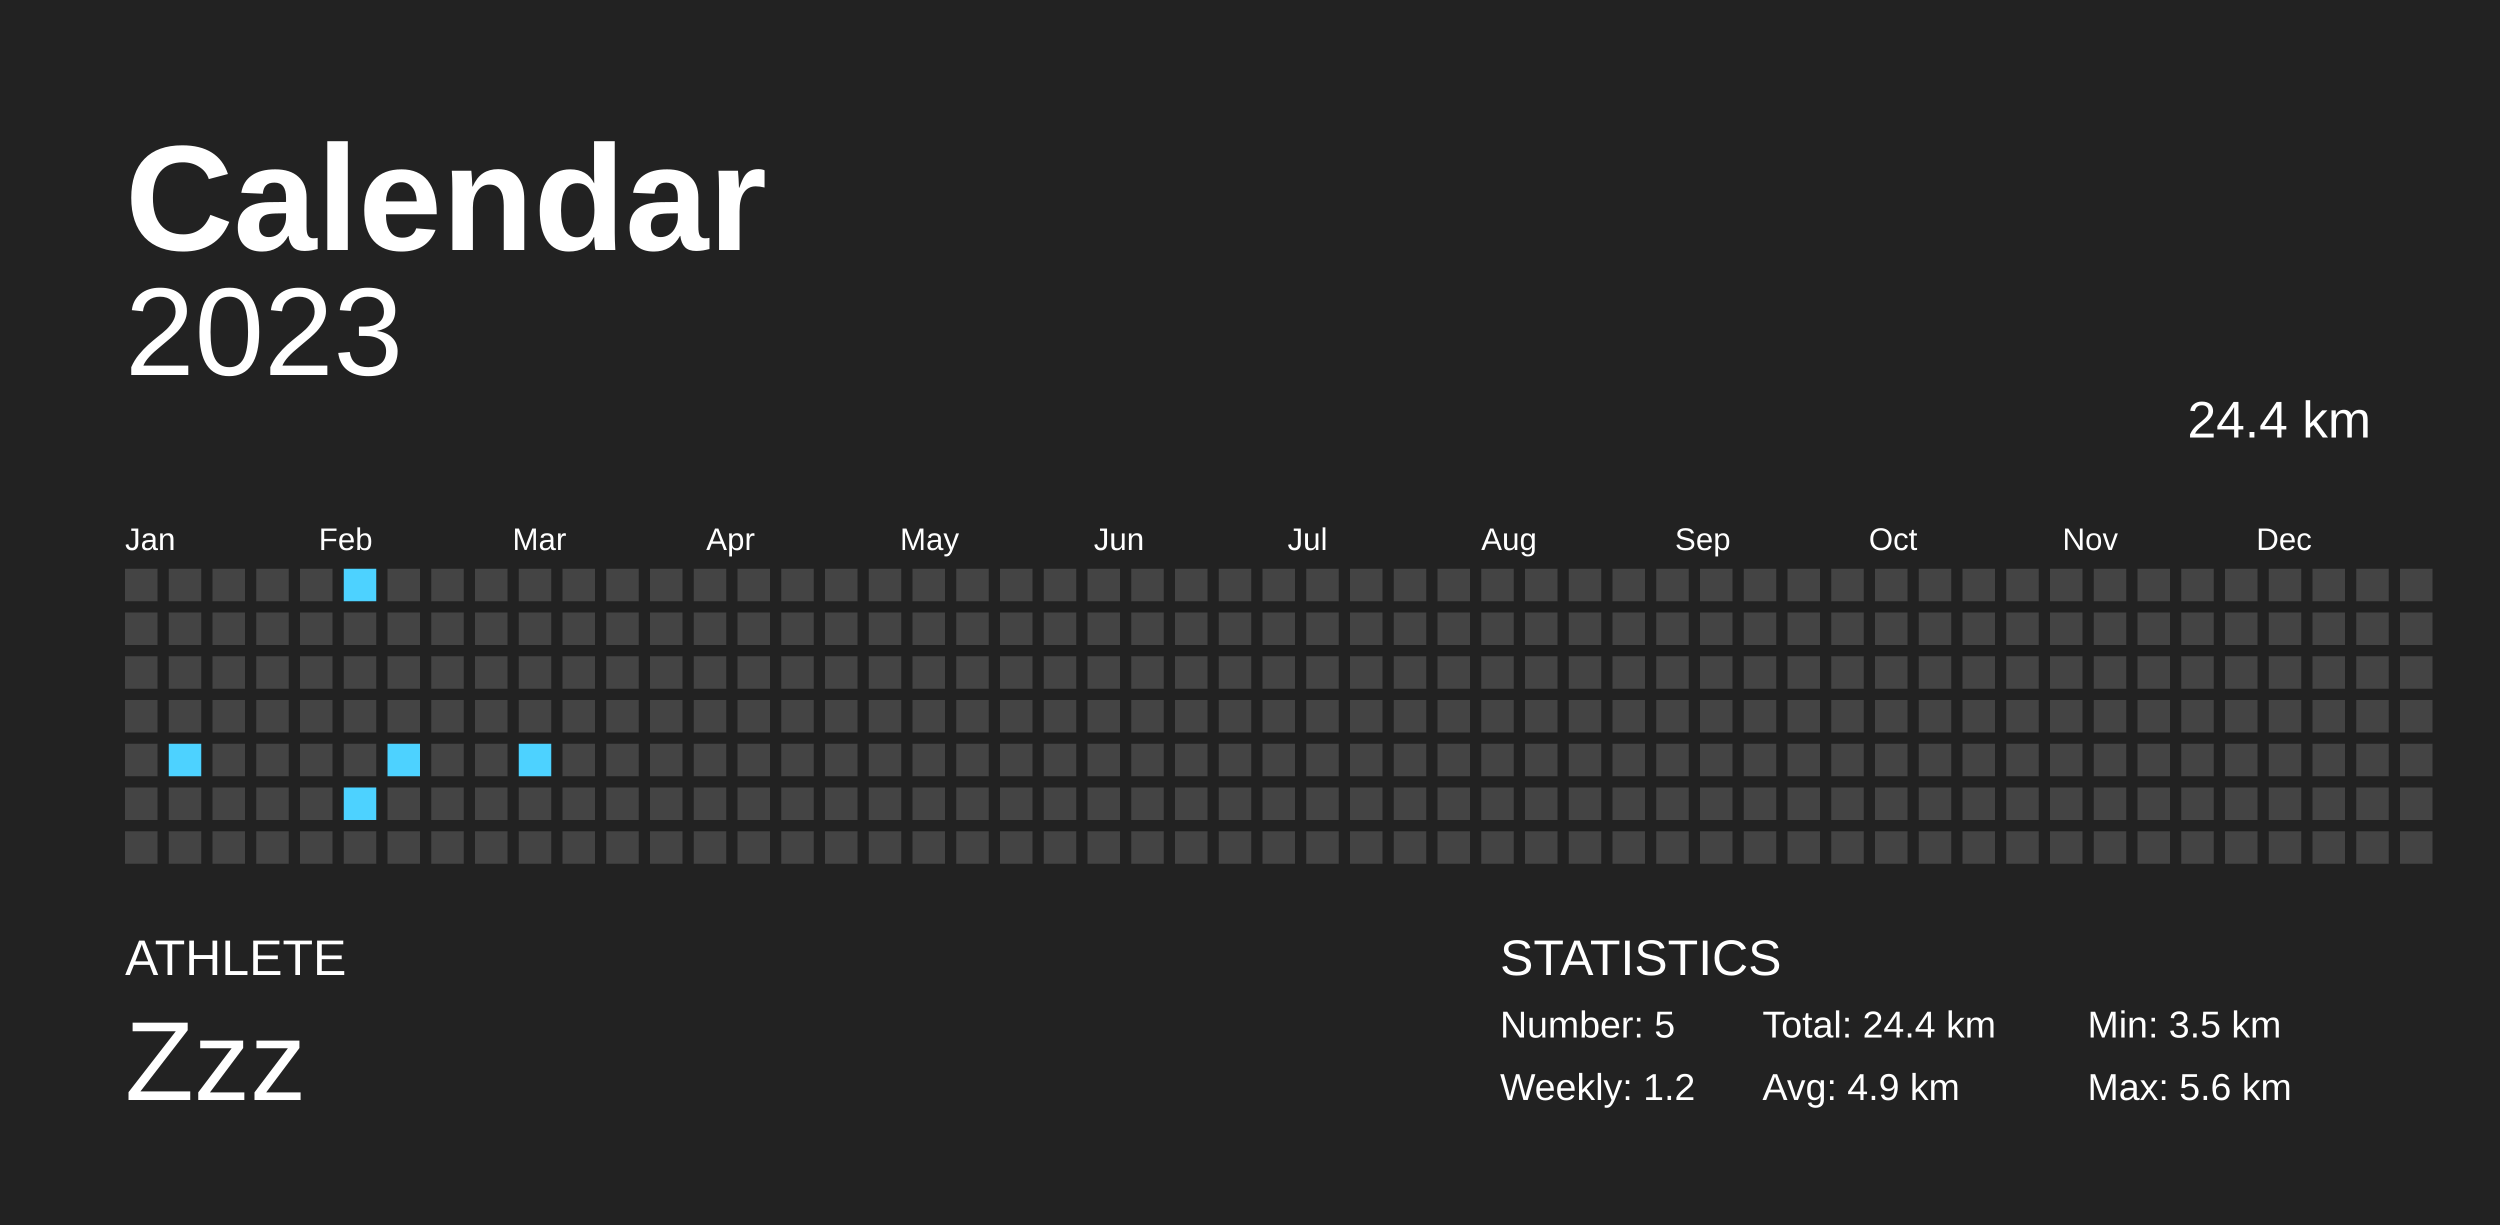
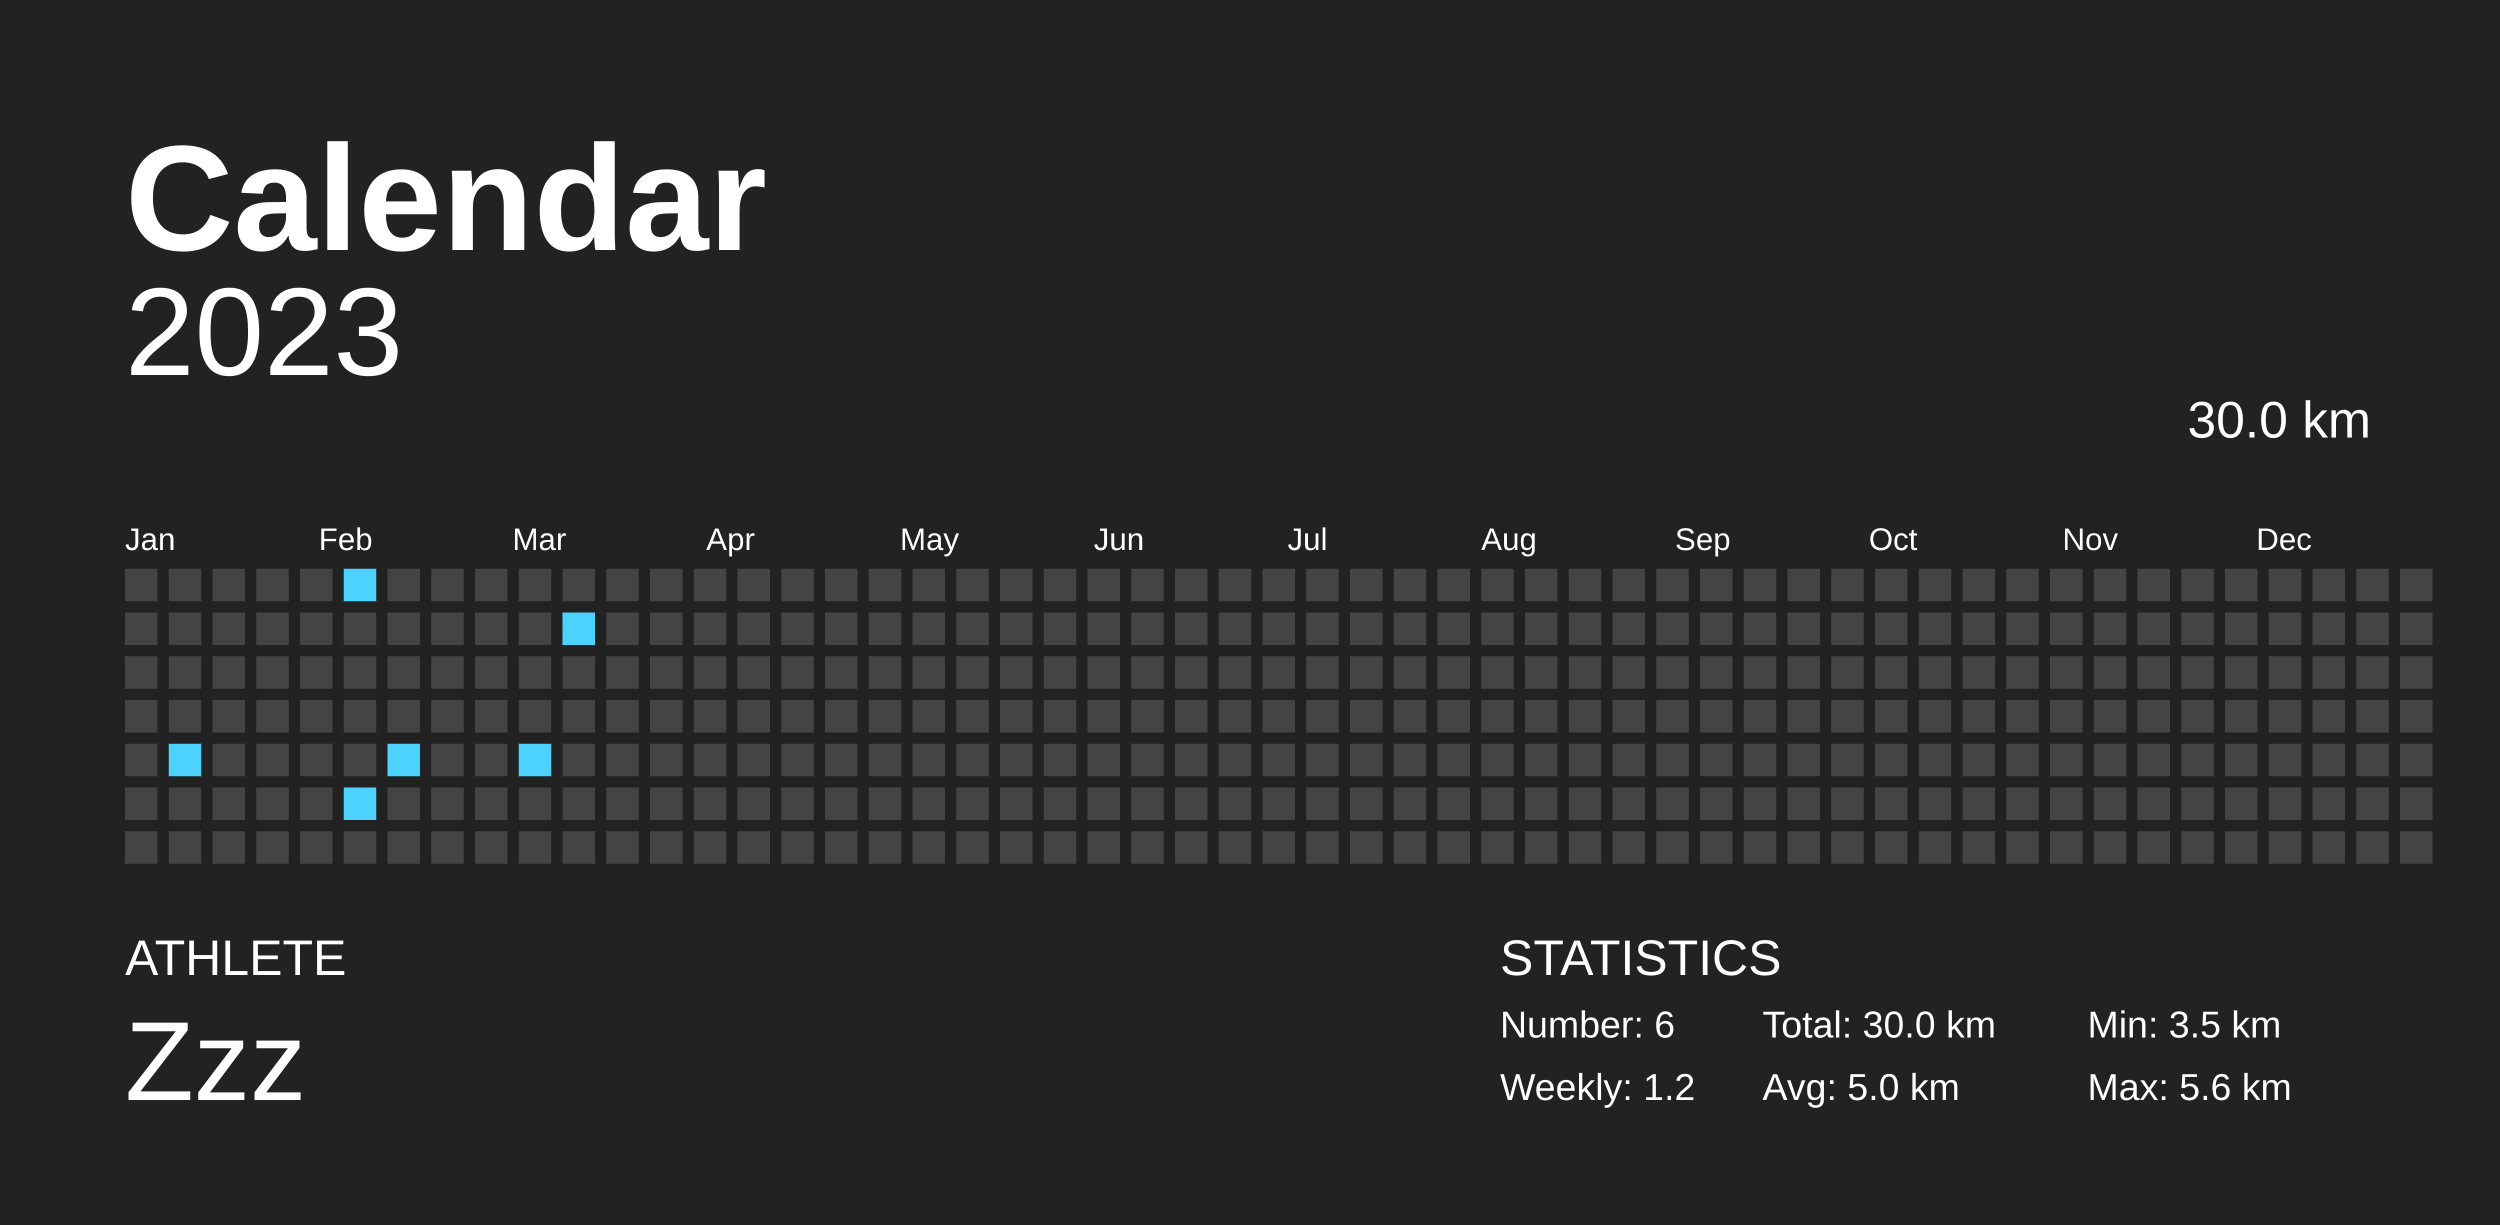
<svg xmlns="http://www.w3.org/2000/svg" baseProfile="full" height="98mm" version="1.1" viewBox="0,0,200,98" width="200mm">
  <defs />
  <rect fill="#222222" height="98" width="200" x="0" y="0" />
  <text fill="#FFFFFF" style="font-size:12px; font-family:Arial; font-weight:bold;" x="10" y="20">Calendar</text>
  <text fill="#FFFFFF" style="font-size:4px; font-family:Arial" x="10" y="78">ATHLETE</text>
  <text fill="#FFFFFF" style="font-size:9px; font-family:Arial" x="10" y="88">Zzz</text>
  <text fill="#FFFFFF" style="font-size:4px; font-family:Arial" x="120" y="78">STATISTICS</text>
-   <text fill="#FFFFFF" style="font-size:3px; font-family:Arial" x="120" y="83">Number: 5</text>
+   <text fill="#FFFFFF" style="font-size:3px; font-family:Arial" x="120" y="83">Number: 6</text>
  <text fill="#FFFFFF" style="font-size:3px; font-family:Arial" x="120" y="88">Weekly: 1.2</text>
-   <text fill="#FFFFFF" style="font-size:3px; font-family:Arial" x="141" y="83">Total: 24.4 km</text>
-   <text fill="#FFFFFF" style="font-size:3px; font-family:Arial" x="141" y="88">Avg: 4.9 km</text>
+   <text fill="#FFFFFF" style="font-size:3px; font-family:Arial" x="141" y="83">Total: 30.0 km</text>
+   <text fill="#FFFFFF" style="font-size:3px; font-family:Arial" x="141" y="88">Avg: 5.0 km</text>
  <text fill="#FFFFFF" style="font-size:3px; font-family:Arial" x="167" y="83">Min: 3.5 km</text>
  <text fill="#FFFFFF" style="font-size:3px; font-family:Arial" x="167" y="88">Max: 5.6 km</text>
  <text alignment-baseline="hanging" fill="#FFFFFF" style="font-size:10.0px; font-family:Arial;" x="10" y="30">2023</text>
-   <text alignment-baseline="hanging" fill="#FFFFFF" style="font-size:4.125px; font-family:Arial;" x="175" y="35">24.4 km</text>
+   <text alignment-baseline="hanging" fill="#FFFFFF" style="font-size:4.125px; font-family:Arial;" x="175" y="35">30.0 km</text>
  <text fill="#FFFFFF" style="font-size:2.5px; font-family:Arial" x="10.0" y="44">Jan</text>
  <text fill="#FFFFFF" style="font-size:2.5px; font-family:Arial" x="25.5" y="44">Feb</text>
  <text fill="#FFFFFF" style="font-size:2.5px; font-family:Arial" x="41.0" y="44">Mar</text>
  <text fill="#FFFFFF" style="font-size:2.5px; font-family:Arial" x="56.5" y="44">Apr</text>
  <text fill="#FFFFFF" style="font-size:2.5px; font-family:Arial" x="72.0" y="44">May</text>
  <text fill="#FFFFFF" style="font-size:2.5px; font-family:Arial" x="87.5" y="44">Jun</text>
  <text fill="#FFFFFF" style="font-size:2.5px; font-family:Arial" x="103.0" y="44">Jul</text>
  <text fill="#FFFFFF" style="font-size:2.5px; font-family:Arial" x="118.5" y="44">Aug</text>
  <text fill="#FFFFFF" style="font-size:2.5px; font-family:Arial" x="134.0" y="44">Sep</text>
  <text fill="#FFFFFF" style="font-size:2.5px; font-family:Arial" x="149.5" y="44">Oct</text>
  <text fill="#FFFFFF" style="font-size:2.5px; font-family:Arial" x="165.0" y="44">Nov</text>
  <text fill="#FFFFFF" style="font-size:2.5px; font-family:Arial" x="180.5" y="44">Dec</text>
  <rect fill="#444444" height="2.6" width="2.6" x="10.0" y="45.5" />
  <rect fill="#444444" height="2.6" width="2.6" x="10.0" y="49.0" />
  <rect fill="#444444" height="2.6" width="2.6" x="10.0" y="52.5" />
  <rect fill="#444444" height="2.6" width="2.6" x="10.0" y="56.0" />
  <rect fill="#444444" height="2.6" width="2.6" x="10.0" y="59.5" />
  <rect fill="#444444" height="2.6" width="2.6" x="10.0" y="63.0" />
  <rect fill="#444444" height="2.6" width="2.6" x="10.0" y="66.5" />
  <rect fill="#444444" height="2.6" width="2.6" x="13.5" y="45.5" />
  <rect fill="#444444" height="2.6" width="2.6" x="13.5" y="49.0" />
  <rect fill="#444444" height="2.6" width="2.6" x="13.5" y="52.5" />
  <rect fill="#444444" height="2.6" width="2.6" x="13.5" y="56.0" />
  <rect fill="#4dd2ff" height="2.6" width="2.6" x="13.5" y="59.5" />
  <rect fill="#444444" height="2.6" width="2.6" x="13.5" y="63.0" />
  <rect fill="#444444" height="2.6" width="2.6" x="13.5" y="66.5" />
  <rect fill="#444444" height="2.6" width="2.6" x="17.0" y="45.5" />
  <rect fill="#444444" height="2.6" width="2.6" x="17.0" y="49.0" />
  <rect fill="#444444" height="2.6" width="2.6" x="17.0" y="52.5" />
  <rect fill="#444444" height="2.6" width="2.6" x="17.0" y="56.0" />
  <rect fill="#444444" height="2.6" width="2.6" x="17.0" y="59.5" />
  <rect fill="#444444" height="2.6" width="2.6" x="17.0" y="63.0" />
  <rect fill="#444444" height="2.6" width="2.6" x="17.0" y="66.5" />
  <rect fill="#444444" height="2.6" width="2.6" x="20.5" y="45.5" />
  <rect fill="#444444" height="2.6" width="2.6" x="20.5" y="49.0" />
  <rect fill="#444444" height="2.6" width="2.6" x="20.5" y="52.5" />
  <rect fill="#444444" height="2.6" width="2.6" x="20.5" y="56.0" />
  <rect fill="#444444" height="2.6" width="2.6" x="20.5" y="59.5" />
  <rect fill="#444444" height="2.6" width="2.6" x="20.5" y="63.0" />
  <rect fill="#444444" height="2.6" width="2.6" x="20.5" y="66.5" />
  <rect fill="#444444" height="2.6" width="2.6" x="24.0" y="45.5" />
  <rect fill="#444444" height="2.6" width="2.6" x="24.0" y="49.0" />
  <rect fill="#444444" height="2.6" width="2.6" x="24.0" y="52.5" />
  <rect fill="#444444" height="2.6" width="2.6" x="24.0" y="56.0" />
  <rect fill="#444444" height="2.6" width="2.6" x="24.0" y="59.5" />
  <rect fill="#444444" height="2.6" width="2.6" x="24.0" y="63.0" />
  <rect fill="#444444" height="2.6" width="2.6" x="24.0" y="66.5" />
  <rect fill="#4dd2ff" height="2.6" width="2.6" x="27.5" y="45.5" />
  <rect fill="#444444" height="2.6" width="2.6" x="27.5" y="49.0" />
  <rect fill="#444444" height="2.6" width="2.6" x="27.5" y="52.5" />
  <rect fill="#444444" height="2.6" width="2.6" x="27.5" y="56.0" />
  <rect fill="#444444" height="2.6" width="2.6" x="27.5" y="59.5" />
  <rect fill="#4dd2ff" height="2.6" width="2.6" x="27.5" y="63.0" />
  <rect fill="#444444" height="2.6" width="2.6" x="27.5" y="66.5" />
  <rect fill="#444444" height="2.6" width="2.6" x="31.0" y="45.5" />
  <rect fill="#444444" height="2.6" width="2.6" x="31.0" y="49.0" />
  <rect fill="#444444" height="2.6" width="2.6" x="31.0" y="52.5" />
  <rect fill="#444444" height="2.6" width="2.6" x="31.0" y="56.0" />
  <rect fill="#4dd2ff" height="2.6" width="2.6" x="31.0" y="59.5" />
  <rect fill="#444444" height="2.6" width="2.6" x="31.0" y="63.0" />
  <rect fill="#444444" height="2.6" width="2.6" x="31.0" y="66.5" />
  <rect fill="#444444" height="2.6" width="2.6" x="34.5" y="45.5" />
  <rect fill="#444444" height="2.6" width="2.6" x="34.5" y="49.0" />
  <rect fill="#444444" height="2.6" width="2.6" x="34.5" y="52.5" />
  <rect fill="#444444" height="2.6" width="2.6" x="34.5" y="56.0" />
  <rect fill="#444444" height="2.6" width="2.6" x="34.5" y="59.5" />
  <rect fill="#444444" height="2.6" width="2.6" x="34.5" y="63.0" />
  <rect fill="#444444" height="2.6" width="2.6" x="34.5" y="66.5" />
  <rect fill="#444444" height="2.6" width="2.6" x="38.0" y="45.5" />
  <rect fill="#444444" height="2.6" width="2.6" x="38.0" y="49.0" />
  <rect fill="#444444" height="2.6" width="2.6" x="38.0" y="52.5" />
  <rect fill="#444444" height="2.6" width="2.6" x="38.0" y="56.0" />
  <rect fill="#444444" height="2.6" width="2.6" x="38.0" y="59.5" />
  <rect fill="#444444" height="2.6" width="2.6" x="38.0" y="63.0" />
  <rect fill="#444444" height="2.6" width="2.6" x="38.0" y="66.5" />
  <rect fill="#444444" height="2.6" width="2.6" x="41.5" y="45.5" />
  <rect fill="#444444" height="2.6" width="2.6" x="41.5" y="49.0" />
  <rect fill="#444444" height="2.6" width="2.6" x="41.5" y="52.5" />
  <rect fill="#444444" height="2.6" width="2.6" x="41.5" y="56.0" />
  <rect fill="#4dd2ff" height="2.6" width="2.6" x="41.5" y="59.5" />
  <rect fill="#444444" height="2.6" width="2.6" x="41.5" y="63.0" />
  <rect fill="#444444" height="2.6" width="2.6" x="41.5" y="66.5" />
  <rect fill="#444444" height="2.6" width="2.6" x="45.0" y="45.5" />
-   <rect fill="#444444" height="2.6" width="2.6" x="45.0" y="49.0" />
+   <rect fill="#4dd2ff" height="2.6" width="2.6" x="45.0" y="49.0" />
  <rect fill="#444444" height="2.6" width="2.6" x="45.0" y="52.5" />
  <rect fill="#444444" height="2.6" width="2.6" x="45.0" y="56.0" />
  <rect fill="#444444" height="2.6" width="2.6" x="45.0" y="59.5" />
  <rect fill="#444444" height="2.6" width="2.6" x="45.0" y="63.0" />
  <rect fill="#444444" height="2.6" width="2.6" x="45.0" y="66.5" />
  <rect fill="#444444" height="2.6" width="2.6" x="48.5" y="45.5" />
  <rect fill="#444444" height="2.6" width="2.6" x="48.5" y="49.0" />
  <rect fill="#444444" height="2.6" width="2.6" x="48.5" y="52.5" />
  <rect fill="#444444" height="2.6" width="2.6" x="48.5" y="56.0" />
  <rect fill="#444444" height="2.6" width="2.6" x="48.5" y="59.5" />
  <rect fill="#444444" height="2.6" width="2.6" x="48.5" y="63.0" />
  <rect fill="#444444" height="2.6" width="2.6" x="48.5" y="66.5" />
  <rect fill="#444444" height="2.6" width="2.6" x="52.0" y="45.5" />
  <rect fill="#444444" height="2.6" width="2.6" x="52.0" y="49.0" />
  <rect fill="#444444" height="2.6" width="2.6" x="52.0" y="52.5" />
  <rect fill="#444444" height="2.6" width="2.6" x="52.0" y="56.0" />
  <rect fill="#444444" height="2.6" width="2.6" x="52.0" y="59.5" />
  <rect fill="#444444" height="2.6" width="2.6" x="52.0" y="63.0" />
  <rect fill="#444444" height="2.6" width="2.6" x="52.0" y="66.5" />
  <rect fill="#444444" height="2.6" width="2.6" x="55.5" y="45.5" />
  <rect fill="#444444" height="2.6" width="2.6" x="55.5" y="49.0" />
  <rect fill="#444444" height="2.6" width="2.6" x="55.5" y="52.5" />
  <rect fill="#444444" height="2.6" width="2.6" x="55.5" y="56.0" />
  <rect fill="#444444" height="2.6" width="2.6" x="55.5" y="59.5" />
  <rect fill="#444444" height="2.6" width="2.6" x="55.5" y="63.0" />
  <rect fill="#444444" height="2.6" width="2.6" x="55.5" y="66.5" />
  <rect fill="#444444" height="2.6" width="2.6" x="59.0" y="45.5" />
  <rect fill="#444444" height="2.6" width="2.6" x="59.0" y="49.0" />
  <rect fill="#444444" height="2.6" width="2.6" x="59.0" y="52.5" />
  <rect fill="#444444" height="2.6" width="2.6" x="59.0" y="56.0" />
  <rect fill="#444444" height="2.6" width="2.6" x="59.0" y="59.5" />
  <rect fill="#444444" height="2.6" width="2.6" x="59.0" y="63.0" />
  <rect fill="#444444" height="2.6" width="2.6" x="59.0" y="66.5" />
  <rect fill="#444444" height="2.6" width="2.6" x="62.5" y="45.5" />
  <rect fill="#444444" height="2.6" width="2.6" x="62.5" y="49.0" />
  <rect fill="#444444" height="2.6" width="2.6" x="62.5" y="52.5" />
  <rect fill="#444444" height="2.6" width="2.6" x="62.5" y="56.0" />
  <rect fill="#444444" height="2.6" width="2.6" x="62.5" y="59.5" />
  <rect fill="#444444" height="2.6" width="2.6" x="62.5" y="63.0" />
  <rect fill="#444444" height="2.6" width="2.6" x="62.5" y="66.5" />
  <rect fill="#444444" height="2.6" width="2.6" x="66.0" y="45.5" />
  <rect fill="#444444" height="2.6" width="2.6" x="66.0" y="49.0" />
  <rect fill="#444444" height="2.6" width="2.6" x="66.0" y="52.5" />
  <rect fill="#444444" height="2.6" width="2.6" x="66.0" y="56.0" />
  <rect fill="#444444" height="2.6" width="2.6" x="66.0" y="59.5" />
  <rect fill="#444444" height="2.6" width="2.6" x="66.0" y="63.0" />
  <rect fill="#444444" height="2.6" width="2.6" x="66.0" y="66.5" />
  <rect fill="#444444" height="2.6" width="2.6" x="69.5" y="45.5" />
  <rect fill="#444444" height="2.6" width="2.6" x="69.5" y="49.0" />
  <rect fill="#444444" height="2.6" width="2.6" x="69.5" y="52.5" />
  <rect fill="#444444" height="2.6" width="2.6" x="69.5" y="56.0" />
  <rect fill="#444444" height="2.6" width="2.6" x="69.5" y="59.5" />
  <rect fill="#444444" height="2.6" width="2.6" x="69.5" y="63.0" />
  <rect fill="#444444" height="2.6" width="2.6" x="69.5" y="66.5" />
  <rect fill="#444444" height="2.6" width="2.6" x="73.0" y="45.5" />
  <rect fill="#444444" height="2.6" width="2.6" x="73.0" y="49.0" />
  <rect fill="#444444" height="2.6" width="2.6" x="73.0" y="52.5" />
  <rect fill="#444444" height="2.6" width="2.6" x="73.0" y="56.0" />
  <rect fill="#444444" height="2.6" width="2.6" x="73.0" y="59.5" />
  <rect fill="#444444" height="2.6" width="2.6" x="73.0" y="63.0" />
  <rect fill="#444444" height="2.6" width="2.6" x="73.0" y="66.5" />
  <rect fill="#444444" height="2.6" width="2.6" x="76.5" y="45.5" />
  <rect fill="#444444" height="2.6" width="2.6" x="76.5" y="49.0" />
  <rect fill="#444444" height="2.6" width="2.6" x="76.5" y="52.5" />
  <rect fill="#444444" height="2.6" width="2.6" x="76.5" y="56.0" />
  <rect fill="#444444" height="2.6" width="2.6" x="76.5" y="59.5" />
  <rect fill="#444444" height="2.6" width="2.6" x="76.5" y="63.0" />
  <rect fill="#444444" height="2.6" width="2.6" x="76.5" y="66.5" />
  <rect fill="#444444" height="2.6" width="2.6" x="80.0" y="45.5" />
  <rect fill="#444444" height="2.6" width="2.6" x="80.0" y="49.0" />
  <rect fill="#444444" height="2.6" width="2.6" x="80.0" y="52.5" />
  <rect fill="#444444" height="2.6" width="2.6" x="80.0" y="56.0" />
  <rect fill="#444444" height="2.6" width="2.6" x="80.0" y="59.5" />
  <rect fill="#444444" height="2.6" width="2.6" x="80.0" y="63.0" />
  <rect fill="#444444" height="2.6" width="2.6" x="80.0" y="66.5" />
  <rect fill="#444444" height="2.6" width="2.6" x="83.5" y="45.5" />
  <rect fill="#444444" height="2.6" width="2.6" x="83.5" y="49.0" />
  <rect fill="#444444" height="2.6" width="2.6" x="83.5" y="52.5" />
  <rect fill="#444444" height="2.6" width="2.6" x="83.5" y="56.0" />
  <rect fill="#444444" height="2.6" width="2.6" x="83.5" y="59.5" />
  <rect fill="#444444" height="2.6" width="2.6" x="83.5" y="63.0" />
  <rect fill="#444444" height="2.6" width="2.6" x="83.5" y="66.5" />
  <rect fill="#444444" height="2.6" width="2.6" x="87.0" y="45.5" />
  <rect fill="#444444" height="2.6" width="2.6" x="87.0" y="49.0" />
  <rect fill="#444444" height="2.6" width="2.6" x="87.0" y="52.5" />
  <rect fill="#444444" height="2.6" width="2.6" x="87.0" y="56.0" />
  <rect fill="#444444" height="2.6" width="2.6" x="87.0" y="59.5" />
  <rect fill="#444444" height="2.6" width="2.6" x="87.0" y="63.0" />
  <rect fill="#444444" height="2.6" width="2.6" x="87.0" y="66.5" />
  <rect fill="#444444" height="2.6" width="2.6" x="90.5" y="45.5" />
  <rect fill="#444444" height="2.6" width="2.6" x="90.5" y="49.0" />
  <rect fill="#444444" height="2.6" width="2.6" x="90.5" y="52.5" />
  <rect fill="#444444" height="2.6" width="2.6" x="90.5" y="56.0" />
  <rect fill="#444444" height="2.6" width="2.6" x="90.5" y="59.5" />
  <rect fill="#444444" height="2.6" width="2.6" x="90.5" y="63.0" />
  <rect fill="#444444" height="2.6" width="2.6" x="90.5" y="66.5" />
  <rect fill="#444444" height="2.6" width="2.6" x="94.0" y="45.5" />
  <rect fill="#444444" height="2.6" width="2.6" x="94.0" y="49.0" />
  <rect fill="#444444" height="2.6" width="2.6" x="94.0" y="52.5" />
  <rect fill="#444444" height="2.6" width="2.6" x="94.0" y="56.0" />
  <rect fill="#444444" height="2.6" width="2.6" x="94.0" y="59.5" />
  <rect fill="#444444" height="2.6" width="2.6" x="94.0" y="63.0" />
  <rect fill="#444444" height="2.6" width="2.6" x="94.0" y="66.5" />
  <rect fill="#444444" height="2.6" width="2.6" x="97.5" y="45.5" />
  <rect fill="#444444" height="2.6" width="2.6" x="97.5" y="49.0" />
  <rect fill="#444444" height="2.6" width="2.6" x="97.5" y="52.5" />
  <rect fill="#444444" height="2.6" width="2.6" x="97.5" y="56.0" />
  <rect fill="#444444" height="2.6" width="2.6" x="97.5" y="59.5" />
  <rect fill="#444444" height="2.6" width="2.6" x="97.5" y="63.0" />
  <rect fill="#444444" height="2.6" width="2.6" x="97.5" y="66.5" />
  <rect fill="#444444" height="2.6" width="2.6" x="101.0" y="45.5" />
  <rect fill="#444444" height="2.6" width="2.6" x="101.0" y="49.0" />
  <rect fill="#444444" height="2.6" width="2.6" x="101.0" y="52.5" />
  <rect fill="#444444" height="2.6" width="2.6" x="101.0" y="56.0" />
  <rect fill="#444444" height="2.6" width="2.6" x="101.0" y="59.5" />
  <rect fill="#444444" height="2.6" width="2.6" x="101.0" y="63.0" />
  <rect fill="#444444" height="2.6" width="2.6" x="101.0" y="66.5" />
  <rect fill="#444444" height="2.6" width="2.6" x="104.5" y="45.5" />
  <rect fill="#444444" height="2.6" width="2.6" x="104.5" y="49.0" />
  <rect fill="#444444" height="2.6" width="2.6" x="104.5" y="52.5" />
  <rect fill="#444444" height="2.6" width="2.6" x="104.5" y="56.0" />
  <rect fill="#444444" height="2.6" width="2.6" x="104.5" y="59.5" />
  <rect fill="#444444" height="2.6" width="2.6" x="104.5" y="63.0" />
  <rect fill="#444444" height="2.6" width="2.6" x="104.5" y="66.5" />
  <rect fill="#444444" height="2.6" width="2.6" x="108.0" y="45.5" />
  <rect fill="#444444" height="2.6" width="2.6" x="108.0" y="49.0" />
  <rect fill="#444444" height="2.6" width="2.6" x="108.0" y="52.5" />
  <rect fill="#444444" height="2.6" width="2.6" x="108.0" y="56.0" />
  <rect fill="#444444" height="2.6" width="2.6" x="108.0" y="59.5" />
  <rect fill="#444444" height="2.6" width="2.6" x="108.0" y="63.0" />
  <rect fill="#444444" height="2.6" width="2.6" x="108.0" y="66.5" />
  <rect fill="#444444" height="2.6" width="2.6" x="111.5" y="45.5" />
  <rect fill="#444444" height="2.6" width="2.6" x="111.5" y="49.0" />
  <rect fill="#444444" height="2.6" width="2.6" x="111.5" y="52.5" />
  <rect fill="#444444" height="2.6" width="2.6" x="111.5" y="56.0" />
  <rect fill="#444444" height="2.6" width="2.6" x="111.5" y="59.5" />
  <rect fill="#444444" height="2.6" width="2.6" x="111.5" y="63.0" />
  <rect fill="#444444" height="2.6" width="2.6" x="111.5" y="66.5" />
  <rect fill="#444444" height="2.6" width="2.6" x="115.0" y="45.5" />
  <rect fill="#444444" height="2.6" width="2.6" x="115.0" y="49.0" />
  <rect fill="#444444" height="2.6" width="2.6" x="115.0" y="52.5" />
  <rect fill="#444444" height="2.6" width="2.6" x="115.0" y="56.0" />
  <rect fill="#444444" height="2.6" width="2.6" x="115.0" y="59.5" />
  <rect fill="#444444" height="2.6" width="2.6" x="115.0" y="63.0" />
  <rect fill="#444444" height="2.6" width="2.6" x="115.0" y="66.5" />
  <rect fill="#444444" height="2.6" width="2.6" x="118.5" y="45.5" />
  <rect fill="#444444" height="2.6" width="2.6" x="118.5" y="49.0" />
  <rect fill="#444444" height="2.6" width="2.6" x="118.5" y="52.5" />
  <rect fill="#444444" height="2.6" width="2.6" x="118.5" y="56.0" />
  <rect fill="#444444" height="2.6" width="2.6" x="118.5" y="59.5" />
  <rect fill="#444444" height="2.6" width="2.6" x="118.5" y="63.0" />
  <rect fill="#444444" height="2.6" width="2.6" x="118.5" y="66.5" />
  <rect fill="#444444" height="2.6" width="2.6" x="122.0" y="45.5" />
  <rect fill="#444444" height="2.6" width="2.6" x="122.0" y="49.0" />
  <rect fill="#444444" height="2.6" width="2.6" x="122.0" y="52.5" />
  <rect fill="#444444" height="2.6" width="2.6" x="122.0" y="56.0" />
  <rect fill="#444444" height="2.6" width="2.6" x="122.0" y="59.5" />
  <rect fill="#444444" height="2.6" width="2.6" x="122.0" y="63.0" />
  <rect fill="#444444" height="2.6" width="2.6" x="122.0" y="66.5" />
  <rect fill="#444444" height="2.6" width="2.6" x="125.5" y="45.5" />
  <rect fill="#444444" height="2.6" width="2.6" x="125.5" y="49.0" />
  <rect fill="#444444" height="2.6" width="2.6" x="125.5" y="52.5" />
  <rect fill="#444444" height="2.6" width="2.6" x="125.5" y="56.0" />
  <rect fill="#444444" height="2.6" width="2.6" x="125.5" y="59.5" />
  <rect fill="#444444" height="2.6" width="2.6" x="125.5" y="63.0" />
  <rect fill="#444444" height="2.6" width="2.6" x="125.5" y="66.5" />
  <rect fill="#444444" height="2.6" width="2.6" x="129.0" y="45.5" />
  <rect fill="#444444" height="2.6" width="2.6" x="129.0" y="49.0" />
  <rect fill="#444444" height="2.6" width="2.6" x="129.0" y="52.5" />
  <rect fill="#444444" height="2.6" width="2.6" x="129.0" y="56.0" />
  <rect fill="#444444" height="2.6" width="2.6" x="129.0" y="59.5" />
  <rect fill="#444444" height="2.6" width="2.6" x="129.0" y="63.0" />
  <rect fill="#444444" height="2.6" width="2.6" x="129.0" y="66.5" />
  <rect fill="#444444" height="2.6" width="2.6" x="132.5" y="45.5" />
  <rect fill="#444444" height="2.6" width="2.6" x="132.5" y="49.0" />
  <rect fill="#444444" height="2.6" width="2.6" x="132.5" y="52.5" />
  <rect fill="#444444" height="2.6" width="2.6" x="132.5" y="56.0" />
  <rect fill="#444444" height="2.6" width="2.6" x="132.5" y="59.5" />
  <rect fill="#444444" height="2.6" width="2.6" x="132.5" y="63.0" />
  <rect fill="#444444" height="2.6" width="2.6" x="132.5" y="66.5" />
  <rect fill="#444444" height="2.6" width="2.6" x="136.0" y="45.5" />
  <rect fill="#444444" height="2.6" width="2.6" x="136.0" y="49.0" />
  <rect fill="#444444" height="2.6" width="2.6" x="136.0" y="52.5" />
  <rect fill="#444444" height="2.6" width="2.6" x="136.0" y="56.0" />
  <rect fill="#444444" height="2.6" width="2.6" x="136.0" y="59.5" />
  <rect fill="#444444" height="2.6" width="2.6" x="136.0" y="63.0" />
  <rect fill="#444444" height="2.6" width="2.6" x="136.0" y="66.5" />
  <rect fill="#444444" height="2.6" width="2.6" x="139.5" y="45.5" />
  <rect fill="#444444" height="2.6" width="2.6" x="139.5" y="49.0" />
  <rect fill="#444444" height="2.6" width="2.6" x="139.5" y="52.5" />
  <rect fill="#444444" height="2.6" width="2.6" x="139.5" y="56.0" />
  <rect fill="#444444" height="2.6" width="2.6" x="139.5" y="59.5" />
  <rect fill="#444444" height="2.6" width="2.6" x="139.5" y="63.0" />
  <rect fill="#444444" height="2.6" width="2.6" x="139.5" y="66.5" />
  <rect fill="#444444" height="2.6" width="2.6" x="143.0" y="45.5" />
  <rect fill="#444444" height="2.6" width="2.6" x="143.0" y="49.0" />
  <rect fill="#444444" height="2.6" width="2.6" x="143.0" y="52.5" />
  <rect fill="#444444" height="2.6" width="2.6" x="143.0" y="56.0" />
  <rect fill="#444444" height="2.6" width="2.6" x="143.0" y="59.5" />
  <rect fill="#444444" height="2.6" width="2.6" x="143.0" y="63.0" />
  <rect fill="#444444" height="2.6" width="2.6" x="143.0" y="66.5" />
  <rect fill="#444444" height="2.6" width="2.6" x="146.5" y="45.5" />
  <rect fill="#444444" height="2.6" width="2.6" x="146.5" y="49.0" />
  <rect fill="#444444" height="2.6" width="2.6" x="146.5" y="52.5" />
  <rect fill="#444444" height="2.6" width="2.6" x="146.5" y="56.0" />
  <rect fill="#444444" height="2.6" width="2.6" x="146.5" y="59.5" />
  <rect fill="#444444" height="2.6" width="2.6" x="146.5" y="63.0" />
  <rect fill="#444444" height="2.6" width="2.6" x="146.5" y="66.5" />
  <rect fill="#444444" height="2.6" width="2.6" x="150.0" y="45.5" />
  <rect fill="#444444" height="2.6" width="2.6" x="150.0" y="49.0" />
  <rect fill="#444444" height="2.6" width="2.6" x="150.0" y="52.5" />
  <rect fill="#444444" height="2.6" width="2.6" x="150.0" y="56.0" />
  <rect fill="#444444" height="2.6" width="2.6" x="150.0" y="59.5" />
  <rect fill="#444444" height="2.6" width="2.6" x="150.0" y="63.0" />
  <rect fill="#444444" height="2.6" width="2.6" x="150.0" y="66.5" />
  <rect fill="#444444" height="2.6" width="2.6" x="153.5" y="45.5" />
  <rect fill="#444444" height="2.6" width="2.6" x="153.5" y="49.0" />
  <rect fill="#444444" height="2.6" width="2.6" x="153.5" y="52.5" />
  <rect fill="#444444" height="2.6" width="2.6" x="153.5" y="56.0" />
  <rect fill="#444444" height="2.6" width="2.6" x="153.5" y="59.5" />
  <rect fill="#444444" height="2.6" width="2.6" x="153.5" y="63.0" />
  <rect fill="#444444" height="2.6" width="2.6" x="153.5" y="66.5" />
  <rect fill="#444444" height="2.6" width="2.6" x="157.0" y="45.5" />
  <rect fill="#444444" height="2.6" width="2.6" x="157.0" y="49.0" />
  <rect fill="#444444" height="2.6" width="2.6" x="157.0" y="52.5" />
  <rect fill="#444444" height="2.6" width="2.6" x="157.0" y="56.0" />
  <rect fill="#444444" height="2.6" width="2.6" x="157.0" y="59.5" />
  <rect fill="#444444" height="2.6" width="2.6" x="157.0" y="63.0" />
  <rect fill="#444444" height="2.6" width="2.6" x="157.0" y="66.5" />
  <rect fill="#444444" height="2.6" width="2.6" x="160.5" y="45.5" />
  <rect fill="#444444" height="2.6" width="2.6" x="160.5" y="49.0" />
  <rect fill="#444444" height="2.6" width="2.6" x="160.5" y="52.5" />
  <rect fill="#444444" height="2.6" width="2.6" x="160.5" y="56.0" />
  <rect fill="#444444" height="2.6" width="2.6" x="160.5" y="59.5" />
  <rect fill="#444444" height="2.6" width="2.6" x="160.5" y="63.0" />
  <rect fill="#444444" height="2.6" width="2.6" x="160.5" y="66.5" />
  <rect fill="#444444" height="2.6" width="2.6" x="164.0" y="45.5" />
  <rect fill="#444444" height="2.6" width="2.6" x="164.0" y="49.0" />
  <rect fill="#444444" height="2.6" width="2.6" x="164.0" y="52.5" />
  <rect fill="#444444" height="2.6" width="2.6" x="164.0" y="56.0" />
  <rect fill="#444444" height="2.6" width="2.6" x="164.0" y="59.5" />
  <rect fill="#444444" height="2.6" width="2.6" x="164.0" y="63.0" />
  <rect fill="#444444" height="2.6" width="2.6" x="164.0" y="66.5" />
  <rect fill="#444444" height="2.6" width="2.6" x="167.5" y="45.5" />
  <rect fill="#444444" height="2.6" width="2.6" x="167.5" y="49.0" />
  <rect fill="#444444" height="2.6" width="2.6" x="167.5" y="52.5" />
  <rect fill="#444444" height="2.6" width="2.6" x="167.5" y="56.0" />
  <rect fill="#444444" height="2.6" width="2.6" x="167.5" y="59.5" />
  <rect fill="#444444" height="2.6" width="2.6" x="167.5" y="63.0" />
  <rect fill="#444444" height="2.6" width="2.6" x="167.5" y="66.5" />
  <rect fill="#444444" height="2.6" width="2.6" x="171.0" y="45.5" />
  <rect fill="#444444" height="2.6" width="2.6" x="171.0" y="49.0" />
  <rect fill="#444444" height="2.6" width="2.6" x="171.0" y="52.5" />
  <rect fill="#444444" height="2.6" width="2.6" x="171.0" y="56.0" />
  <rect fill="#444444" height="2.6" width="2.6" x="171.0" y="59.5" />
  <rect fill="#444444" height="2.6" width="2.6" x="171.0" y="63.0" />
  <rect fill="#444444" height="2.6" width="2.6" x="171.0" y="66.5" />
  <rect fill="#444444" height="2.6" width="2.6" x="174.5" y="45.5" />
  <rect fill="#444444" height="2.6" width="2.6" x="174.5" y="49.0" />
  <rect fill="#444444" height="2.6" width="2.6" x="174.5" y="52.5" />
  <rect fill="#444444" height="2.6" width="2.6" x="174.5" y="56.0" />
  <rect fill="#444444" height="2.6" width="2.6" x="174.5" y="59.5" />
  <rect fill="#444444" height="2.6" width="2.6" x="174.5" y="63.0" />
  <rect fill="#444444" height="2.6" width="2.6" x="174.5" y="66.5" />
  <rect fill="#444444" height="2.6" width="2.6" x="178.0" y="45.5" />
  <rect fill="#444444" height="2.6" width="2.6" x="178.0" y="49.0" />
  <rect fill="#444444" height="2.6" width="2.6" x="178.0" y="52.5" />
  <rect fill="#444444" height="2.6" width="2.6" x="178.0" y="56.0" />
  <rect fill="#444444" height="2.6" width="2.6" x="178.0" y="59.5" />
  <rect fill="#444444" height="2.6" width="2.6" x="178.0" y="63.0" />
  <rect fill="#444444" height="2.6" width="2.6" x="178.0" y="66.5" />
  <rect fill="#444444" height="2.6" width="2.6" x="181.5" y="45.5" />
  <rect fill="#444444" height="2.6" width="2.6" x="181.5" y="49.0" />
  <rect fill="#444444" height="2.6" width="2.6" x="181.5" y="52.5" />
  <rect fill="#444444" height="2.6" width="2.6" x="181.5" y="56.0" />
  <rect fill="#444444" height="2.6" width="2.6" x="181.5" y="59.5" />
  <rect fill="#444444" height="2.6" width="2.6" x="181.5" y="63.0" />
  <rect fill="#444444" height="2.6" width="2.6" x="181.5" y="66.5" />
  <rect fill="#444444" height="2.6" width="2.6" x="185.0" y="45.5" />
  <rect fill="#444444" height="2.6" width="2.6" x="185.0" y="49.0" />
  <rect fill="#444444" height="2.6" width="2.6" x="185.0" y="52.5" />
  <rect fill="#444444" height="2.6" width="2.6" x="185.0" y="56.0" />
  <rect fill="#444444" height="2.6" width="2.6" x="185.0" y="59.5" />
  <rect fill="#444444" height="2.6" width="2.6" x="185.0" y="63.0" />
  <rect fill="#444444" height="2.6" width="2.6" x="185.0" y="66.5" />
  <rect fill="#444444" height="2.6" width="2.6" x="188.5" y="45.5" />
  <rect fill="#444444" height="2.6" width="2.6" x="188.5" y="49.0" />
  <rect fill="#444444" height="2.6" width="2.6" x="188.5" y="52.5" />
  <rect fill="#444444" height="2.6" width="2.6" x="188.5" y="56.0" />
  <rect fill="#444444" height="2.6" width="2.6" x="188.5" y="59.5" />
  <rect fill="#444444" height="2.6" width="2.6" x="188.5" y="63.0" />
  <rect fill="#444444" height="2.6" width="2.6" x="188.5" y="66.5" />
  <rect fill="#444444" height="2.6" width="2.6" x="192.0" y="45.5" />
  <rect fill="#444444" height="2.6" width="2.6" x="192.0" y="49.0" />
  <rect fill="#444444" height="2.6" width="2.6" x="192.0" y="52.5" />
  <rect fill="#444444" height="2.6" width="2.6" x="192.0" y="56.0" />
  <rect fill="#444444" height="2.6" width="2.6" x="192.0" y="59.5" />
  <rect fill="#444444" height="2.6" width="2.6" x="192.0" y="63.0" />
  <rect fill="#444444" height="2.6" width="2.6" x="192.0" y="66.5" />
</svg>
